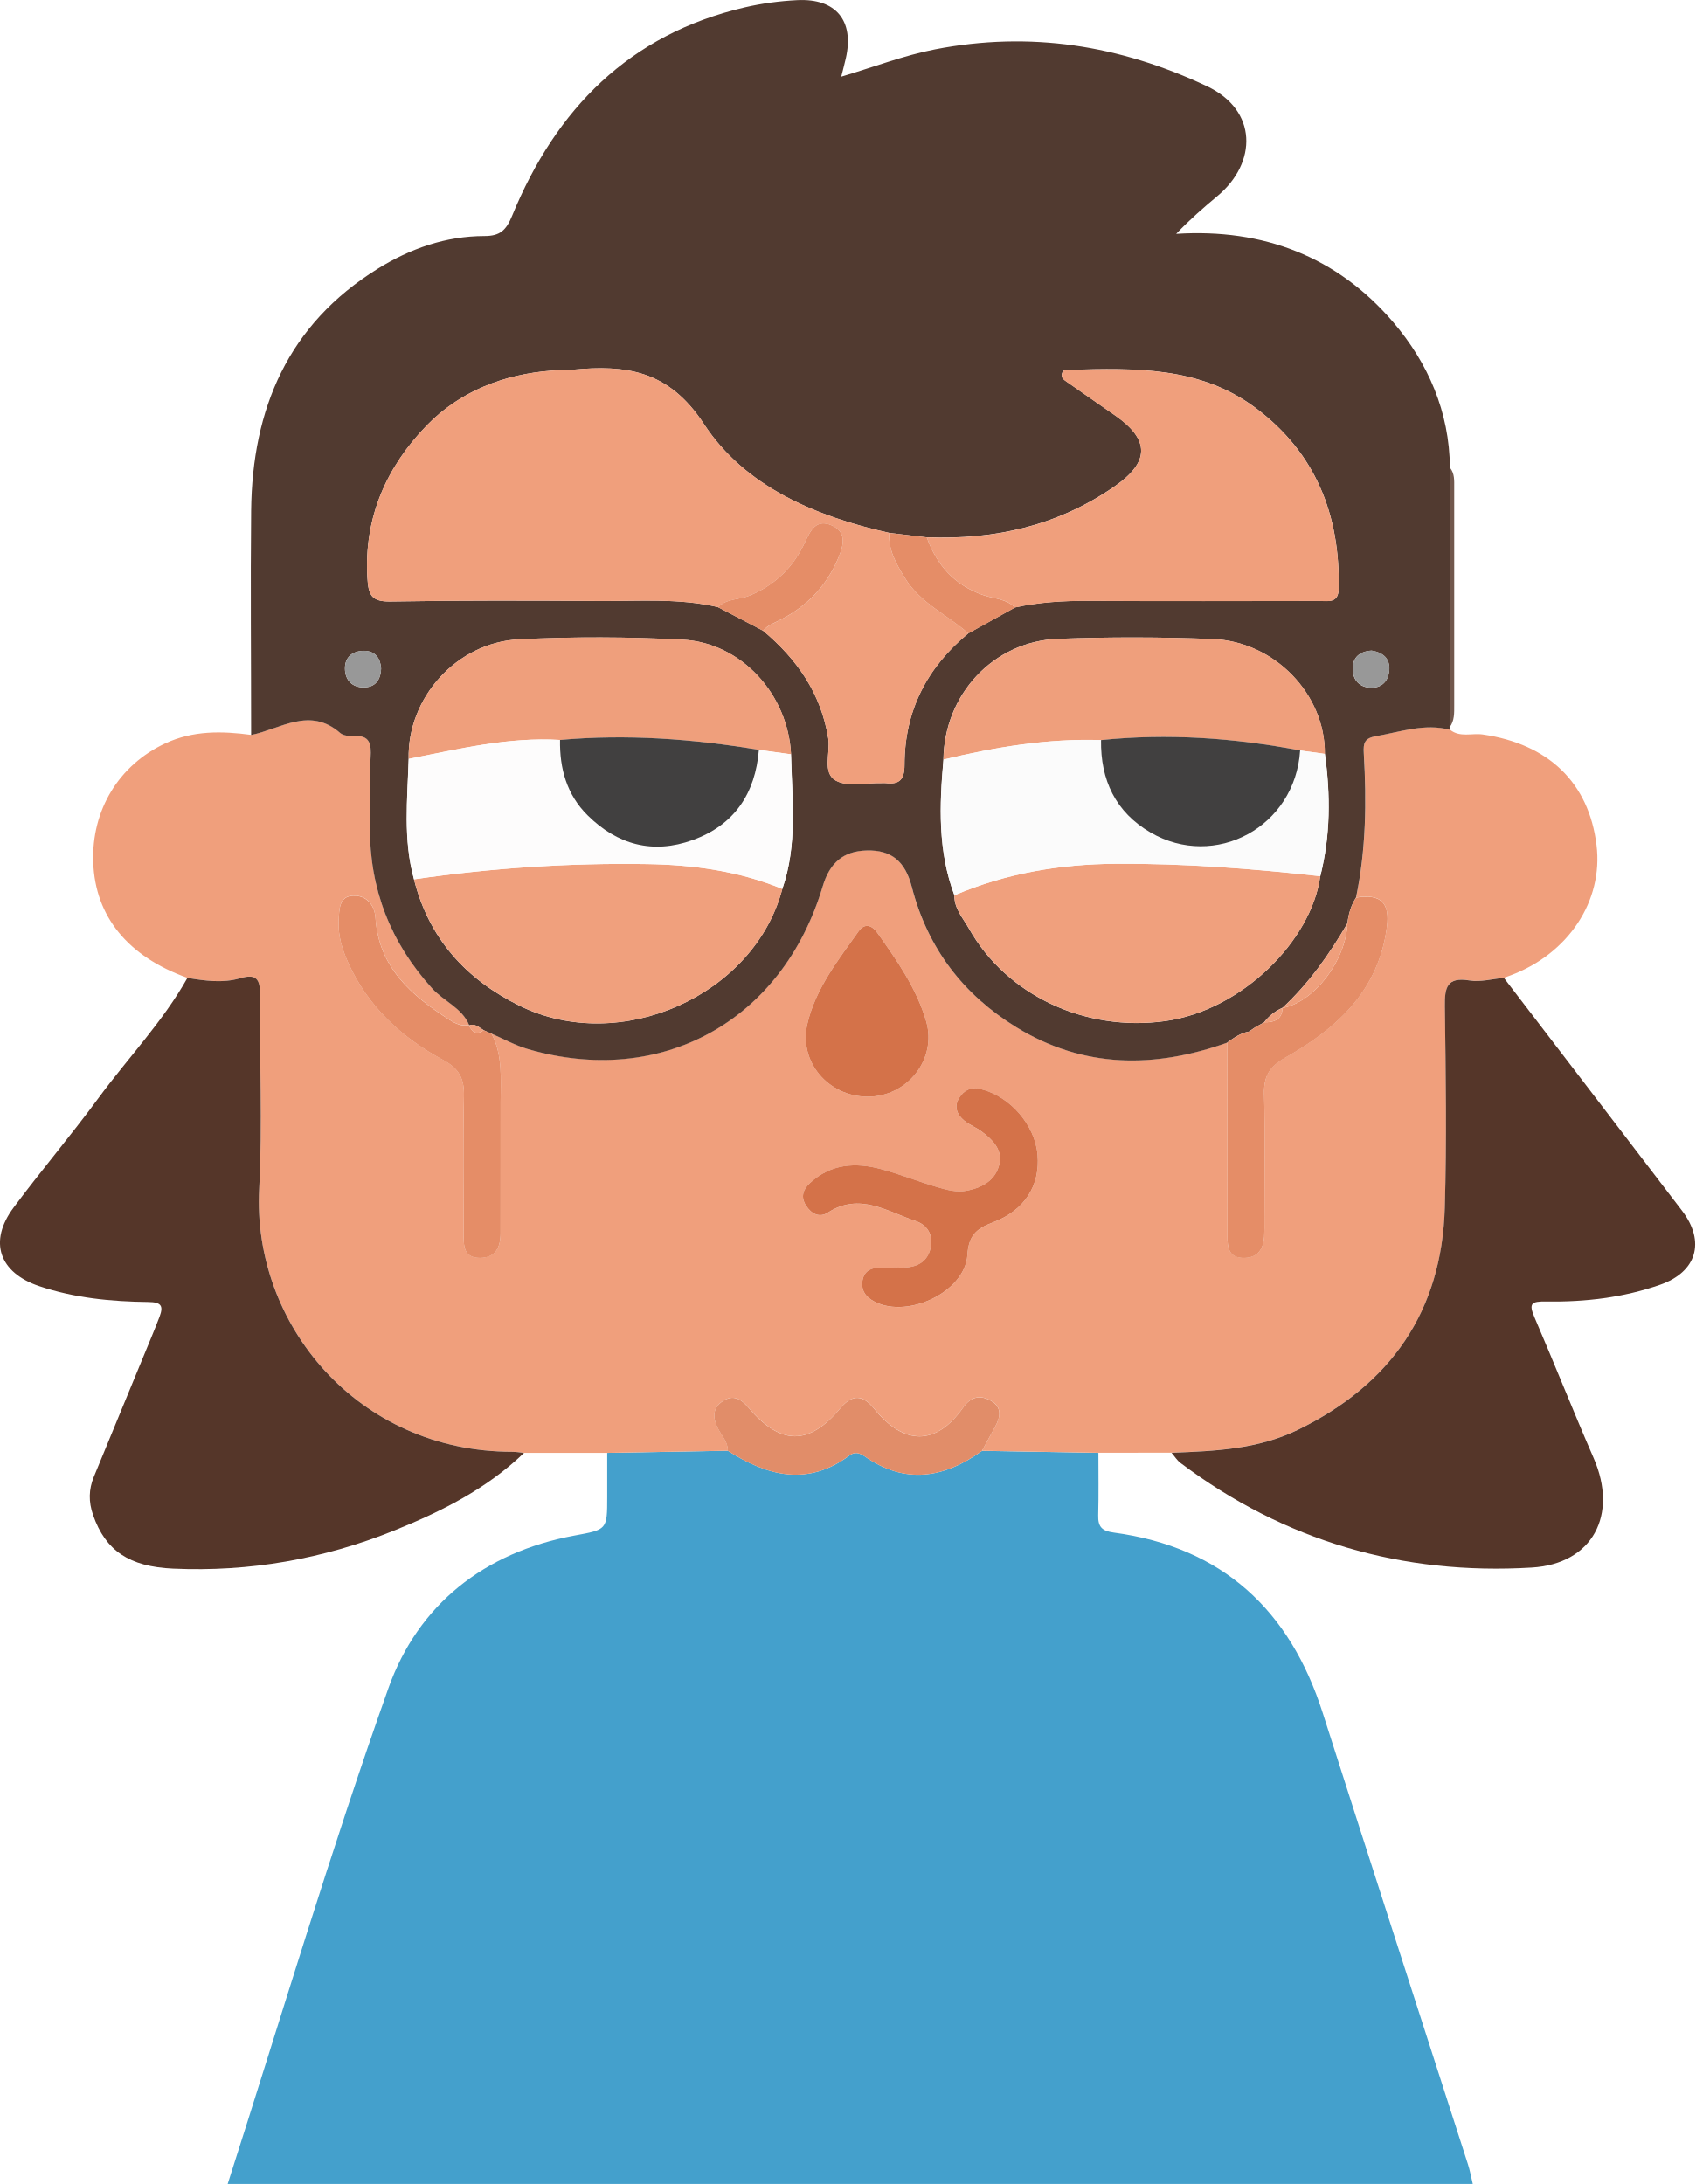
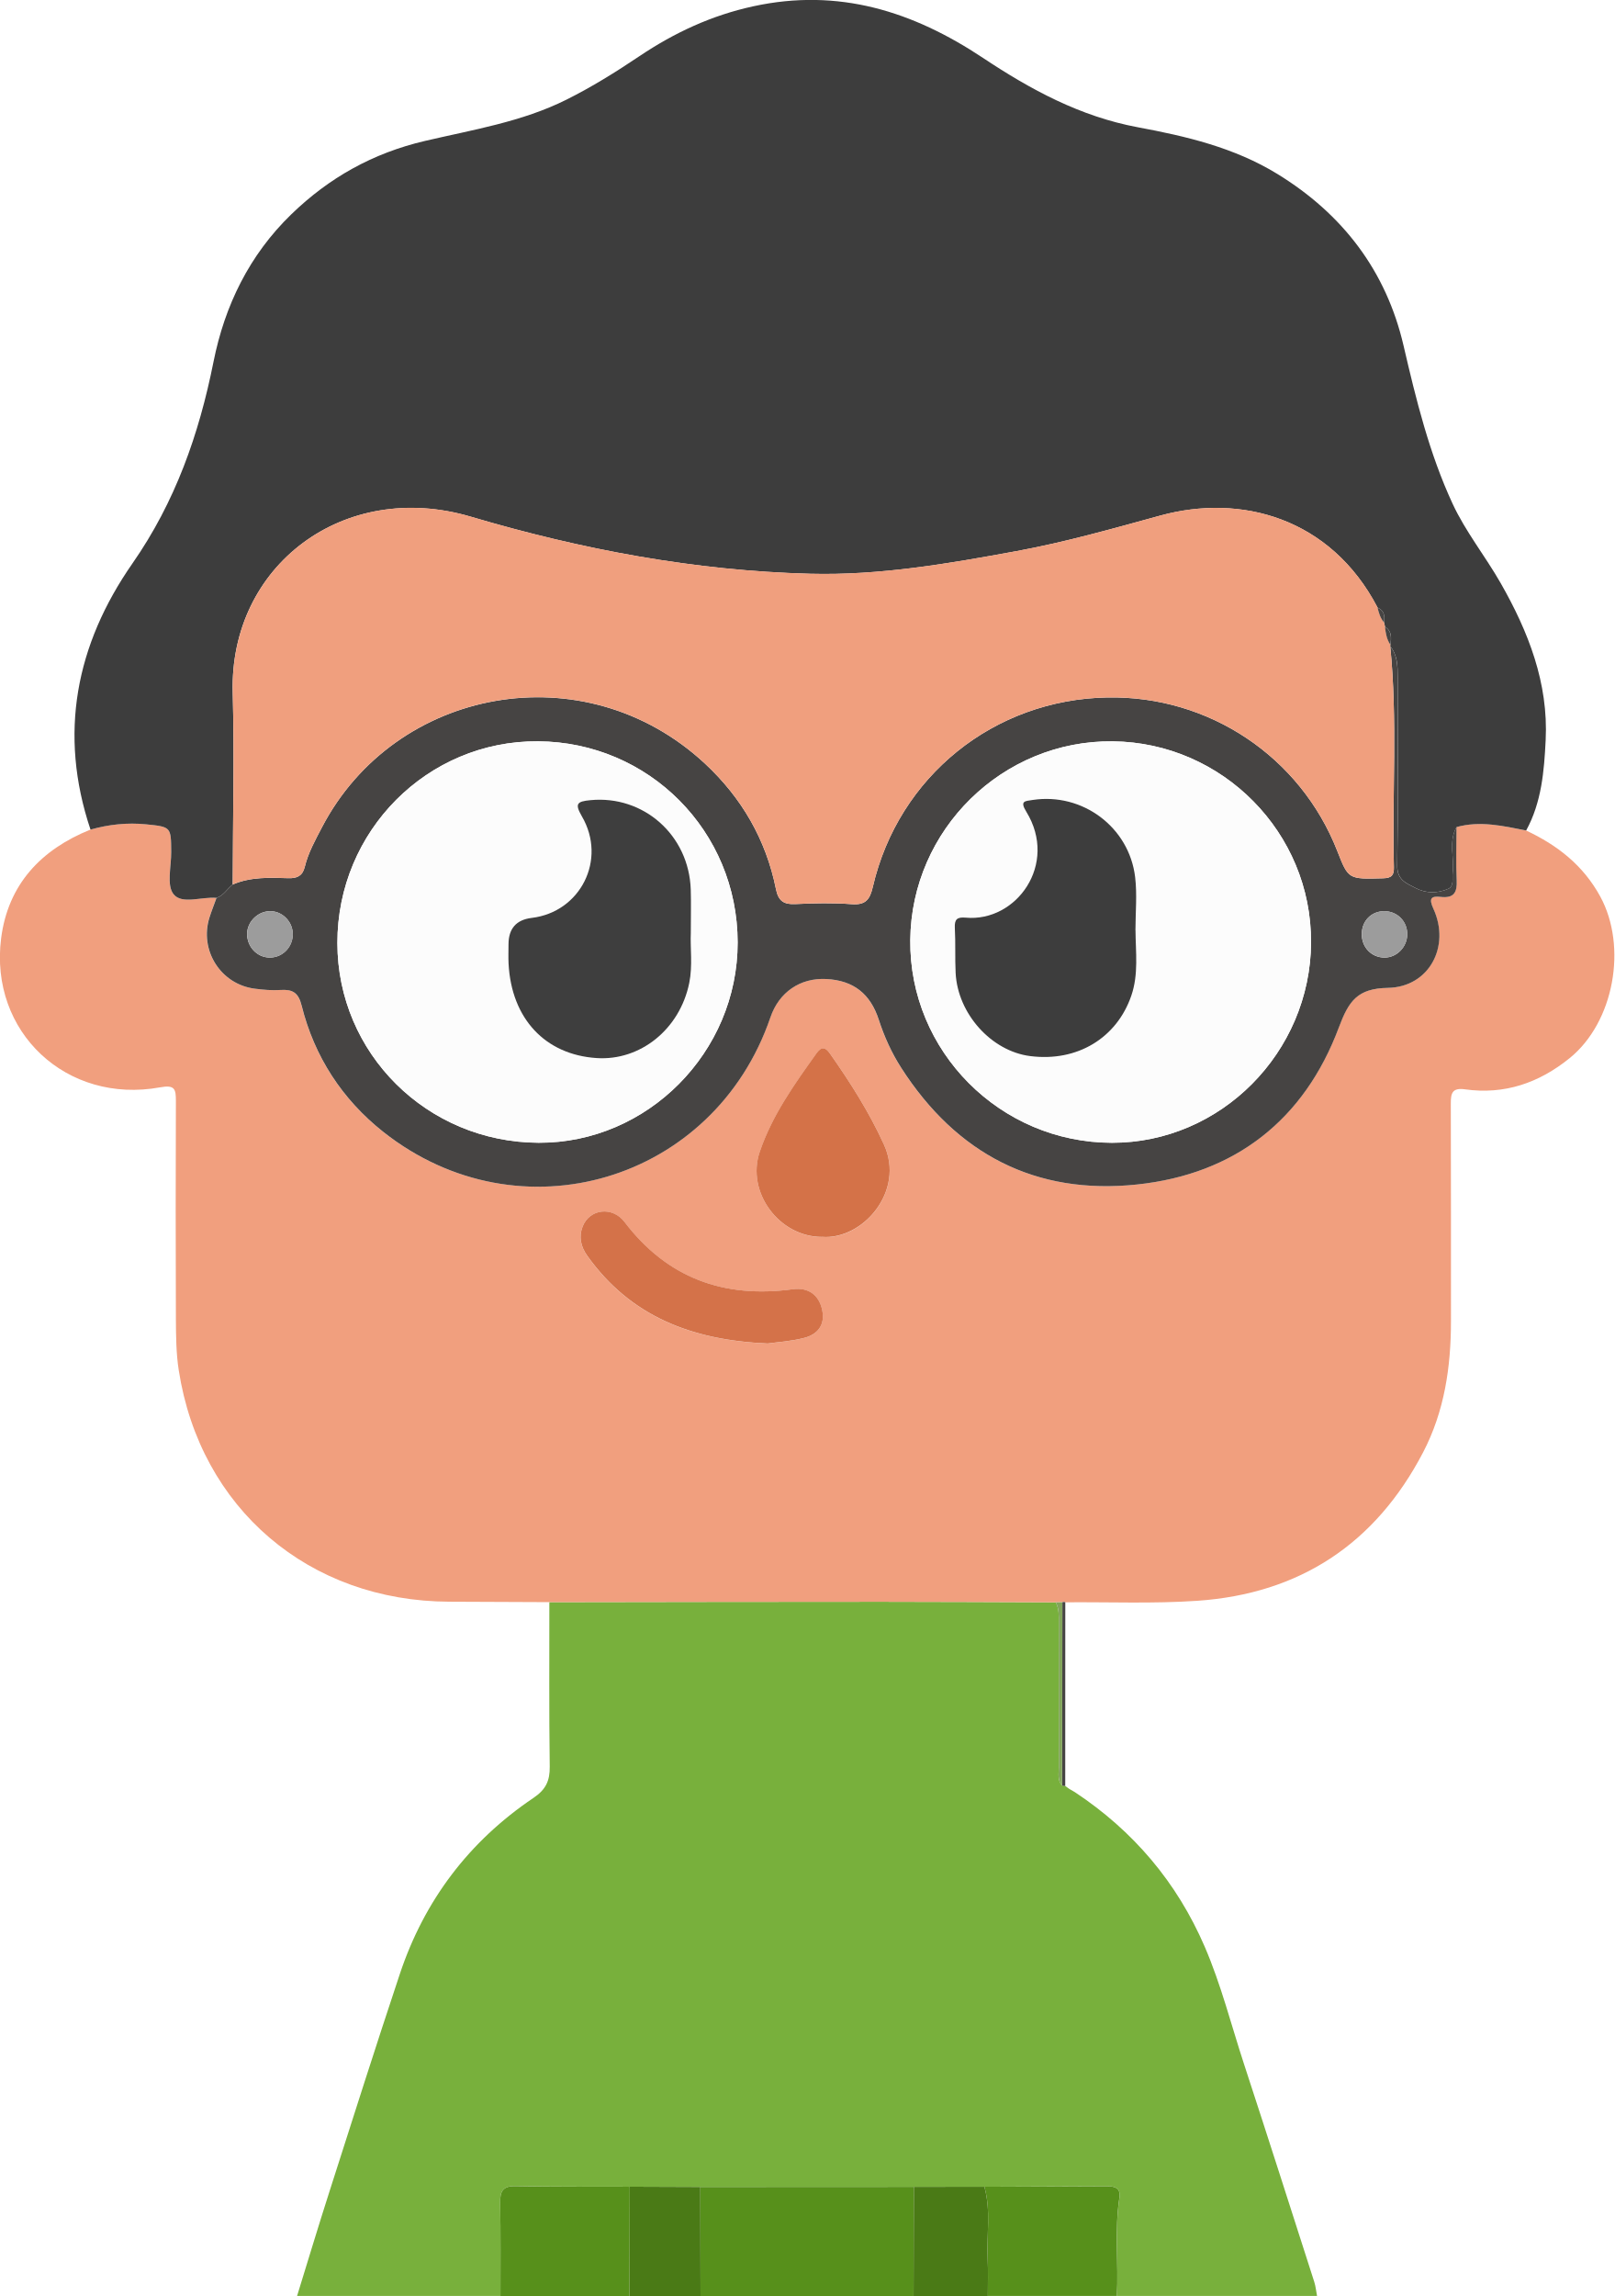
- <svg xmlns="http://www.w3.org/2000/svg" id="b" data-name="Layer 2" width="366.14" height="471.81" viewBox="0 0 366.14 471.81">
+ <svg xmlns="http://www.w3.org/2000/svg" id="b" data-name="Layer 2" width="300.07" height="426.6" viewBox="0 0 300.07 426.6">
  <defs>
    <style>
      .d {
        fill: #d47249;
      }

-       .d, .e, .f, .g, .h, .i, .j, .k, .l, .m, .n, .o, .p, .q {
+       .d, .e, .f, .g, .h, .i, .j, .k, .l, .m, .n, .o, .p {
        stroke-width: 0px;
      }

      .e {
-         fill: #e58d67;
+         fill: #82a55b;
      }

      .f {
-         fill: #513a30;
+         fill: #9c9c9c;
      }

      .g {
-         fill: #fdfcfc;
+         fill: #57901b;
      }

      .h {
-         fill: #f0a07d;
+         fill: #78b03c;
      }

      .i {
-         fill: #989898;
+         fill: #464443;
      }

      .j {
-         fill: #e18d69;
+         fill: #3d3d3d;
      }

      .k {
-         fill: #71574c;
+         fill: #4a7a16;
      }

      .l {
-         fill: #ef9f7c;
+         fill: #d47248;
      }

      .m {
-         fill: #414040;
+         fill: #3e3e3e;
      }

      .n {
-         fill: #fbfbfb;
+         fill: #f09f7e;
      }

      .o {
-         fill: #f09f7c;
+         fill: #f19f7e;
      }

      .p {
-         fill: #44a0cc;
-       }
- 
-       .q {
-         fill: #553629;
+         fill: #fcfcfc;
      }
    </style>
  </defs>
  <g id="c" data-name="Layer 1">
    <g>
-       <path class="p" d="m49.17,471.81c11.47-35.74,22.16-71.75,34.72-107.11,6.41-18.04,20.7-29.35,40.1-32.96,7.13-1.33,7.16-1.18,7.16-8.4,0-3.16,0-6.32,0-9.48,8.68-.15,17.36-.31,26.04-.46,8.58,5.49,17.28,7.76,26.33.99,1.09-.81,2.18-.52,3.22.21,8.75,6.14,17.16,4.75,25.36-1.17,8.38.14,16.76.29,25.14.43,0,4.5.08,9-.04,13.49-.06,2.46.77,3.38,3.36,3.73,23.46,3.17,38.02,16.7,45.13,38.96,10.38,32.5,20.9,64.95,31.34,97.42.46,1.42.72,2.89,1.07,4.34H49.17Z" />
-       <path class="o" d="m157.19,313.4c-8.68.15-17.36.31-26.04.46-5.99,0-11.98,0-17.97,0-.83-.08-1.65-.24-2.48-.24-33.47,0-56.25-27.63-54.72-56.81.74-13.95.05-27.98.18-41.97.03-3.37-.84-4.54-4.3-3.52-3.75,1.1-7.6.55-11.39-.08-12.85-4.6-19.91-13.25-20.33-24.92-.41-11.33,5.55-21.07,15.56-25.73,6.01-2.8,12.22-2.68,18.55-1.83,6.38-1.28,12.66-6.18,19.24-.43.65.57,1.91.7,2.86.64,3.59-.2,3.87,1.74,3.7,4.7-.3,4.97-.13,9.97-.15,14.95-.07,13.39,4.43,24.95,13.45,34.89,2.54,2.8,6.43,4.18,7.99,7.91-1.6.34-2.99-.31-4.24-1.12-8.2-5.25-15.3-11.3-16-22.03-.19-2.93-2.05-4.87-4.78-4.79-3.08.09-3.04,2.91-3.17,5.3-.18,3.26.73,6.24,2.05,9.16,4.29,9.52,11.59,16.21,20.54,21.04,3.51,1.9,4.56,4.1,4.47,7.86-.22,9.82-.08,19.65-.06,29.47,0,2.52-.21,5.39,3.47,5.41,3.43.01,4.5-2.31,4.5-5.35,0-9.49.02-18.98.01-28.47,0-4.96.48-9.99-1.97-14.62,2.59,1.12,5.09,2.52,7.77,3.3,28.85,8.41,55.04-5.97,63.76-35.15,1.51-5.06,4.43-7.61,9.52-7.73,5.3-.13,8.28,2.31,9.72,7.89,3.4,13.2,11.09,23.26,22.62,30.32,14.55,8.92,29.85,8.89,45.51,3.3.02,13.95.03,27.9.05,41.85,0,2.28.23,4.52,3.21,4.66,3.07.14,4.54-1.62,4.73-4.56.07-1.16.05-2.32.05-3.49,0-9.13.15-18.27-.07-27.4-.09-3.79,1.15-5.89,4.57-7.81,11.16-6.3,20.17-14.46,21.95-28.24.67-5.18-1.25-7.21-6.66-6.33,2.16-10.31,2.3-20.73,1.68-31.18-.13-2.19.14-3.26,2.62-3.69,5.3-.91,10.48-2.82,15.98-1.39,2.13,1.75,4.75.7,7.09,1.04,14.14,2.05,22.91,10.35,24.57,23.91,1.48,12.03-6.08,23.47-18.6,28.14-.47.17-.93.34-1.4.51-2.48.22-5.05.95-7.43.56-4.91-.81-5.37,1.54-5.32,5.56.19,14.49.4,28.99-.01,43.47-.64,22.43-11.71,38.29-31.74,48.05-8.62,4.2-17.95,4.6-27.28,4.95-5.27,0-10.54.01-15.81.02-8.38-.14-16.76-.29-25.14-.43.95-1.75,1.9-3.49,2.86-5.24,1.17-2.13,1.49-4.23-.96-5.6-2.34-1.31-4.32-.86-5.99,1.52-5.75,8.17-12.71,8.25-19.18.24-2.47-3.06-4.73-3.22-7.3-.14-6.82,8.13-12.89,8.08-19.88-.13-1.59-1.86-3.32-2.9-5.58-1.36-2.18,1.49-2.14,3.55-1.07,5.74.79,1.62,2.24,2.95,2.2,4.94Zm35.75-39.59v.07c-1.16,0-2.33-.07-3.49.02-1.66.12-2.85.95-3.15,2.66-.33,1.81.3,3.21,1.9,4.24,6.99,4.52,20.25-1.42,20.75-9.71.25-4.1,1.89-5.65,5.44-6.98,6.97-2.61,10.26-7.99,9.71-14.6-.54-6.48-5.95-12.69-12.29-14.23-2.11-.51-3.61.23-4.66,1.94-1.18,1.9-.43,3.59,1.09,4.86,1.13.95,2.6,1.49,3.79,2.38,2.34,1.74,4.53,3.91,3.82,7.03-.77,3.36-3.44,5-6.83,5.71-2.44.51-4.64-.16-6.83-.81-3.98-1.17-7.86-2.73-11.86-3.81-5.56-1.5-10.9-1.17-15.4,3.01-1.5,1.39-2.04,3.02-.82,4.89,1.15,1.77,2.88,2.66,4.68,1.5,6.84-4.43,12.79-.26,18.93,1.79,2.43.81,3.77,2.76,3.34,5.46-.45,2.86-2.33,4.3-5.13,4.57-.99.09-1.99.02-2.99.02Zm-5.56-36.89c8.55.04,15.04-8.09,12.66-16.29-2.07-7.12-6.33-13.15-10.57-19.14-1.24-1.75-2.78-2.06-4.05-.27-4.42,6.24-9.27,12.35-11.04,19.96-1.91,8.2,4.51,15.7,13,15.74Z" />
-       <path class="f" d="m265.07,225.24c-15.66,5.58-30.97,5.61-45.51-3.3-11.52-7.06-19.21-17.11-22.62-30.32-1.44-5.58-4.42-8.02-9.72-7.89-5.09.12-8.01,2.67-9.52,7.73-8.72,29.18-34.92,43.57-63.76,35.15-2.68-.78-5.18-2.19-7.77-3.3-.57-.25-1.14-.51-1.71-.76-.99-.57-1.85-1.56-3.2-1.01l.07-.09c-1.56-3.74-5.45-5.12-7.99-7.92-9.02-9.94-13.52-21.51-13.45-34.89.03-4.99-.14-9.98.15-14.95.18-2.96-.1-4.9-3.7-4.7-.95.05-2.21-.07-2.86-.64-6.59-5.76-12.87-.85-19.24.43,0-16.15-.16-32.29,0-48.44.23-22.01,7.96-40.26,27.34-52.28,7.03-4.36,14.71-7.06,23.07-7.07,3.36,0,4.68-1.24,5.98-4.42,9.45-23.03,25.31-39.19,50.25-44.98,3.7-.86,7.53-1.37,11.33-1.56,8.39-.41,12.33,4.47,10.47,12.59-.25,1.11-.55,2.21-.98,3.94,7.06-2.09,13.48-4.58,20.26-5.9,20.51-3.99,39.86-.91,58.68,7.94,11.06,5.2,10.9,16.56,2.33,23.73-3,2.51-5.96,5.06-8.93,8.19,18.87-1.2,34.76,4.94,46.83,19.03,7.57,8.84,12.19,19.42,12.29,31.47-.02,18.7-.05,37.39-.07,56.09,0,.18.03.36.07.54-5.5-1.43-10.68.47-15.98,1.39-2.48.43-2.75,1.5-2.62,3.69.62,10.45.48,20.87-1.68,31.18-1.09,1.69-1.63,3.56-1.85,5.53-3.9,6.72-8.35,13.01-14.08,18.33l.05-.07c-1.58.72-2.92,1.75-3.96,3.14l.06-.03c-.64.36-1.28.72-1.93,1.08l-.08.04c-.44.3-.88.61-1.32.91-1.81.32-3.27,1.35-4.72,2.39Zm-61.3-61.16c-.89,9.91-1.23,19.78,2.36,29.34-.06,2.87,1.87,4.92,3.14,7.17,8.16,14.5,25.24,22.39,42.38,20,16.63-2.32,31.61-17.4,33.5-31.29,2.21-8.74,2.23-17.56.99-26.43.1-12.84-10.77-24.29-24.26-24.82-11.11-.43-22.26-.45-33.36-.04-13.97.52-24.57,12-24.76,26.07Zm-32.92-1.12c-.64-12.96-10.71-24.11-23.43-24.77-11.75-.61-23.57-.65-35.32-.07-13.53.67-24.13,12.66-23.84,25.83-.27,8.7-1.23,17.44,1.15,26.02,3.22,12.79,11.23,21.61,22.86,27.33,21.71,10.67,50.65-2.25,56.69-25.25,3.32-9.52,2.11-19.33,1.87-29.08Zm29.31-46.88c-2.69-.32-5.39-.64-8.08-.96-15.9-3.55-31.16-9.96-40.04-23.52-7.65-11.68-16.87-12.82-28.37-11.73-1.49.14-2.99.08-4.48.19-10.4.78-19.89,4.51-27.02,11.85-8.68,8.94-13.6,19.89-12.82,32.93.22,3.75.91,5.17,5,5.1,15.13-.26,30.26-.2,45.39-.11,8.46.05,16.97-.64,25.33,1.33,3.25,1.7,6.49,3.4,9.74,5.09,7.34,6.14,12.51,13.55,14.08,23.24.51,3.14-1.36,7.5,1.66,9.15,2.58,1.41,6.46.45,9.77.53.33,0,.67-.04.99,0,2.96.37,4.05-.81,4.05-3.89,0-11.66,4.83-21.09,13.79-28.47,3.36-1.86,6.72-3.72,10.08-5.59,5.23-1.14,10.51-1.45,15.86-1.43,16.64.08,33.29.04,49.93.02,1.9,0,4.07.56,4.13-2.7.28-15.91-4.98-29.29-17.96-38.99-12-8.97-26.07-8.62-40.07-8.23-.6.02-1.38-.17-1.7.65-.41,1.05.43,1.54,1.05,1.98,3.47,2.46,7.01,4.85,10.49,7.3,7.47,5.26,7.3,10.02-.2,15.23-12.25,8.51-25.9,11.6-40.59,11.01Zm96.1,24.47c-2.55.14-4.14,1.46-4.1,3.98.03,2.45,1.55,4.04,4.07,4.04,2.31,0,3.65-1.53,3.82-3.75.21-2.6-1.38-3.87-3.79-4.27Zm-213.95,3.85c-.13-2.1-1.2-3.75-3.57-3.8-2.45-.06-4.29,1.25-4.24,3.88.05,2.48,1.6,4.08,4.16,4.02,2.34-.05,3.56-1.54,3.65-4.09Z" />
-       <path class="q" d="m40.47,211.25c3.8.63,7.65,1.18,11.39.08,3.46-1.02,4.33.15,4.3,3.52-.13,13.99.56,28.01-.18,41.97-1.54,29.18,21.25,56.82,54.72,56.81.83,0,1.65.16,2.48.24-8.04,7.75-17.84,12.66-28.02,16.76-15.3,6.16-31.24,8.99-47.78,8.24-9.44-.43-14.58-3.83-17.28-11.59-.99-2.85-.95-5.53.17-8.25,4.18-10.15,8.36-20.29,12.54-30.43.57-1.38,1.13-2.77,1.66-4.17.87-2.33.36-3.13-2.43-3.16-7.98-.09-15.9-.85-23.56-3.42-8.67-2.91-11.03-9.63-5.52-17.01,5.95-7.99,12.41-15.6,18.31-23.63,6.37-8.67,13.9-16.49,19.2-25.94Z" />
-       <path class="q" d="m253.04,313.84c9.33-.35,18.66-.75,27.28-4.95,20.04-9.76,31.1-25.62,31.74-48.05.42-14.48.2-28.98.01-43.47-.05-4.02.42-6.37,5.32-5.56,2.38.39,4.95-.34,7.43-.56,12.82,16.76,25.66,33.51,38.47,50.29,5.14,6.74,3.16,13.26-4.74,16.01-7.95,2.77-16.2,3.74-24.53,3.61-3.28-.05-3.9.38-2.58,3.45,4.34,10.09,8.38,20.31,12.77,30.38,5.34,12.28-.21,22.86-13.38,23.65-27.92,1.68-53.35-5.68-75.83-22.58-.78-.58-1.32-1.48-1.97-2.23Z" />
-       <path class="k" d="m313.1,157.12c.02-18.7.05-37.4.07-56.09,1.03,1.27.92,2.78.92,4.26,0,15.69,0,31.39,0,47.08,0,1.65.08,3.32-.99,4.75Z" />
-       <path class="j" d="m157.19,313.4c.04-1.99-1.41-3.32-2.2-4.94-1.07-2.19-1.11-4.25,1.07-5.74,2.27-1.55,4-.51,5.58,1.36,6.99,8.22,13.07,8.26,19.88.13,2.58-3.08,4.84-2.91,7.3.14,6.46,8.01,13.43,7.94,19.18-.24,1.67-2.38,3.65-2.83,5.99-1.52,2.45,1.37,2.13,3.48.96,5.6-.95,1.74-1.9,3.49-2.86,5.24-8.2,5.92-16.61,7.3-25.36,1.17-1.04-.73-2.14-1.03-3.22-.21-9.05,6.77-17.75,4.5-26.33-.99Z" />
-       <path class="d" d="m192.94,273.81c1,0,2,.08,2.99-.02,2.8-.27,4.67-1.71,5.13-4.57.43-2.7-.91-4.65-3.34-5.46-6.14-2.05-12.08-6.23-18.93-1.79-1.79,1.16-3.53.28-4.68-1.5-1.22-1.87-.68-3.5.82-4.89,4.5-4.18,9.84-4.51,15.4-3.01,4.01,1.08,7.88,2.64,11.86,3.81,2.2.65,4.39,1.32,6.83.81,3.38-.71,6.06-2.35,6.83-5.71.71-3.12-1.48-5.29-3.82-7.03-1.19-.89-2.66-1.43-3.79-2.38-1.52-1.27-2.26-2.96-1.09-4.86,1.05-1.7,2.55-2.45,4.66-1.94,6.34,1.54,11.75,7.75,12.29,14.23.55,6.61-2.74,11.99-9.71,14.6-3.55,1.33-5.19,2.88-5.44,6.98-.51,8.29-13.76,14.23-20.75,9.71-1.6-1.03-2.22-2.43-1.9-4.24.31-1.71,1.49-2.54,3.15-2.66,1.16-.08,2.32-.02,3.49-.02v-.07Z" />
-       <path class="e" d="m291.04,199.45c.21-1.98.76-3.85,1.85-5.53,5.41-.88,7.33,1.15,6.66,6.33-1.77,13.78-10.79,21.94-21.95,28.24-3.41,1.93-4.66,4.02-4.57,7.81.23,9.13.07,18.27.07,27.4,0,1.16.02,2.33-.05,3.49-.19,2.94-1.66,4.7-4.73,4.56-2.98-.13-3.2-2.38-3.21-4.66-.02-13.95-.04-27.9-.05-41.85,1.45-1.03,2.91-2.07,4.72-2.39.44-.3.88-.61,1.32-.91,0,0,.08-.04.08-.04.64-.36,1.28-.72,1.93-1.08,0,0-.06.03-.06.03,2.17.02,3.86-.56,3.96-3.14,0,0-.05.07-.05.07,6.88-1.29,13.72-10.2,14.08-18.33Z" />
-       <path class="e" d="m104.46,222.55c.57.25,1.14.51,1.71.76,2.45,4.63,1.96,9.66,1.96,14.62,0,9.49,0,18.98-.01,28.47,0,3.04-1.07,5.36-4.5,5.35-3.68-.02-3.47-2.89-3.47-5.41-.02-9.82-.16-19.65.06-29.47.08-3.76-.96-5.97-4.47-7.86-8.95-4.83-16.26-11.53-20.54-21.04-1.32-2.92-2.23-5.9-2.05-9.16.13-2.38.09-5.21,3.17-5.3,2.72-.08,4.59,1.87,4.78,4.79.69,10.73,7.8,16.78,16,22.03,1.25.8,2.64,1.46,4.24,1.12,0,0-.07.09-.07.09.73,1.4,1.66,2.18,3.2,1.01Z" />
-       <path class="d" d="m187.38,236.92c-8.49-.04-14.91-7.53-13-15.74,1.77-7.61,6.62-13.72,11.04-19.96,1.27-1.79,2.81-1.47,4.05.27,4.24,5.98,8.5,12.02,10.57,19.14,2.38,8.2-4.1,16.33-12.66,16.29Z" />
-       <path class="o" d="m155.07,131.16c-8.36-1.96-16.88-1.28-25.33-1.33-15.13-.09-30.26-.15-45.39.11-4.08.07-4.78-1.35-5-5.1-.77-13.04,4.14-24,12.82-32.93,7.13-7.35,16.62-11.07,27.02-11.85,1.49-.11,3-.05,4.48-.19,11.51-1.08,20.72.05,28.37,11.73,8.88,13.56,24.14,19.97,40.04,23.52-.25,3.7,1.47,6.63,3.33,9.69,3.35,5.51,9.19,7.99,13.74,12.02-8.96,7.38-13.79,16.81-13.79,28.47,0,3.09-1.09,4.26-4.05,3.89-.33-.04-.66,0-.99,0-3.31-.08-7.19.88-9.77-.53-3.02-1.65-1.15-6.01-1.66-9.15-1.57-9.7-6.73-17.1-14.08-23.24,1-1.18,2.41-1.69,3.75-2.37,5.84-2.96,10.08-7.47,12.58-13.54,1.07-2.6,1.76-5.44-1.5-6.86-3.35-1.46-4.59,1.07-5.8,3.69-2.46,5.3-6.33,9.13-11.86,11.45-2.28.96-5.01.63-6.91,2.53Z" />
-       <path class="o" d="m200.17,116.08c14.68.59,28.34-2.5,40.59-11.01,7.5-5.21,7.67-9.97.2-15.23-3.48-2.45-7.02-4.84-10.49-7.3-.62-.44-1.46-.93-1.05-1.98.32-.82,1.1-.63,1.7-.65,14-.4,28.06-.75,40.07,8.23,12.97,9.7,18.23,23.08,17.96,38.99-.06,3.26-2.23,2.7-4.13,2.7-16.64.02-33.29.07-49.93-.02-5.35-.03-10.63.29-15.86,1.43-1.86-1.9-4.5-1.88-6.79-2.66-6.24-2.13-10.1-6.46-12.27-12.51Z" />
-       <path class="h" d="m168.98,192.04c-6.05,23-34.99,35.92-56.69,25.25-11.64-5.72-19.64-14.54-22.87-27.33,16.67-2.44,33.43-3.55,50.27-3.29,10.06.15,19.9,1.51,29.28,5.37Z" />
-       <path class="h" d="m285.16,189.29c-1.89,13.88-16.87,28.96-33.5,31.28-17.15,2.39-34.22-5.5-42.38-20-1.27-2.25-3.2-4.3-3.14-7.17,11.14-4.75,22.79-6.72,34.88-6.8,14.78-.09,29.47,1.04,44.14,2.68Z" />
-       <path class="l" d="m88.27,163.94c-.29-13.17,10.31-25.16,23.84-25.83,11.75-.58,23.58-.54,35.32.07,12.72.66,22.79,11.82,23.43,24.78-2.32-.32-4.63-.64-6.95-.96-14.23-2.37-28.53-3.43-42.94-2.14-11.16-.68-21.89,1.96-32.7,4.09Z" />
-       <path class="l" d="m203.78,164.08c.19-14.07,10.79-25.55,24.76-26.07,11.11-.41,22.26-.39,33.36.04,13.48.52,24.35,11.97,24.26,24.82-1.78-.25-3.56-.49-5.34-.74-14.23-2.71-28.55-3.72-43-2.24-11.57-.38-22.85,1.52-34.04,4.2Z" />
-       <path class="n" d="m203.78,164.08c11.19-2.68,22.47-4.58,34.04-4.2-.13,8.63,3.13,15.57,10.68,19.96,13.91,8.1,31.24-1.14,32.32-17.72,1.78.25,3.56.49,5.34.74,1.24,8.87,1.22,17.69-.99,26.43-14.67-1.63-29.36-2.77-44.14-2.68-12.09.08-23.74,2.05-34.88,6.8-3.59-9.55-3.25-19.42-2.36-29.34Z" />
-       <path class="g" d="m163.91,161.99c2.32.32,4.63.64,6.95.96.23,9.75,1.44,19.56-1.88,29.08-9.38-3.86-19.22-5.21-29.28-5.36-16.85-.26-33.6.85-50.27,3.29-2.38-8.59-1.42-17.32-1.15-26.02,10.8-2.13,21.54-4.77,32.7-4.09-.11,6.19,1.45,11.82,5.94,16.27,6.44,6.4,14.1,8.47,22.73,5.35,9-3.25,13.52-10.06,14.28-19.48Z" />
-       <path class="e" d="m155.07,131.16c1.9-1.9,4.63-1.57,6.91-2.53,5.53-2.32,9.4-6.15,11.86-11.45,1.21-2.62,2.45-5.15,5.8-3.69,3.26,1.42,2.58,4.26,1.5,6.86-2.5,6.07-6.74,10.58-12.58,13.54-1.34.68-2.75,1.18-3.75,2.37-3.25-1.7-6.49-3.4-9.74-5.09Z" />
-       <path class="e" d="m200.17,116.08c2.17,6.05,6.03,10.38,12.27,12.51,2.29.78,4.93.76,6.79,2.66-3.36,1.86-6.72,3.72-10.08,5.59-4.55-4.03-10.38-6.51-13.73-12.02-1.86-3.06-3.58-5.98-3.33-9.69,2.69.32,5.39.64,8.08.96Z" />
-       <path class="i" d="m296.28,140.54c2.42.4,4,1.67,3.79,4.27-.18,2.22-1.51,3.75-3.82,3.75-2.52,0-4.04-1.59-4.07-4.04-.04-2.52,1.56-3.84,4.1-3.98Z" />
-       <path class="i" d="m82.32,144.4c-.09,2.55-1.3,4.04-3.65,4.09-2.56.06-4.12-1.54-4.16-4.02-.05-2.63,1.79-3.93,4.24-3.88,2.37.05,3.44,1.7,3.57,3.8Z" />
-       <path class="l" d="m291.04,199.45c-.36,8.13-7.2,17.04-14.08,18.33,5.73-5.32,10.17-11.61,14.08-18.33Z" />
-       <path class="l" d="m277.02,217.71c-.11,2.58-1.8,3.16-3.96,3.14,1.04-1.4,2.39-2.42,3.96-3.14Z" />
-       <path class="o" d="m104.46,222.55c-1.54,1.17-2.47.39-3.2-1.01,1.35-.55,2.21.44,3.2,1.01Z" />
-       <path class="l" d="m273.12,220.82c-.64.36-1.28.72-1.93,1.08.64-.36,1.28-.72,1.93-1.08Z" />
-       <path class="l" d="m271.11,221.94c-.44.3-.88.61-1.32.91.44-.3.88-.61,1.32-.91Z" />
-       <path class="m" d="m163.91,161.99c-.76,9.42-5.28,16.23-14.28,19.48-8.62,3.12-16.29,1.04-22.73-5.35-4.48-4.45-6.05-10.08-5.94-16.27,14.41-1.29,28.71-.23,42.94,2.14Z" />
-       <path class="m" d="m280.81,162.12c-1.07,16.58-18.4,25.82-32.32,17.72-7.54-4.39-10.81-11.33-10.68-19.96,14.45-1.48,28.77-.47,43,2.24Z" />
+       <path class="h" d="m55.21,426.6c2-6.47,3.95-12.96,6.02-19.41,4.32-13.49,8.6-26.98,13.08-40.42,4.56-13.69,12.88-24.66,24.84-32.72,2.29-1.54,3.06-3.17,3.02-5.83-.14-10.18-.06-20.36-.07-30.54,20.58-.03,41.16-.07,61.74-.07,10.79,0,21.58.07,32.37.1.65,1.19.56,2.5.56,3.79,0,8.95,0,17.9.01,26.84,0,1.16-.3,2.41.62,3.42.19.04.38.06.57.07.25.18.5.36.75.54.35.21.71.41,1.06.62,10.85,7.19,18.95,16.73,24.11,28.68,3.05,7.06,4.93,14.55,7.32,21.85,4.41,13.47,8.72,26.96,13.05,40.45.27.84.35,1.74.52,2.62h-37.19c.32-6.07-.46-12.17.46-18.22.28-1.86-.84-2.17-2.34-2.16-7.58.04-15.16.06-22.75.09-4.37,0-8.74.01-13.12.02-13.23,0-26.46.01-39.69.02-4.37-.02-8.74-.03-13.11-.05-7.08-.02-14.17.02-21.25-.11-2.33-.04-2.87.96-2.83,3.05.1,5.79.04,11.57.05,17.36h-37.79Z" />
+       <path class="g" d="m130.14,406.34c13.23,0,26.46-.01,39.69-.02-.02,6.76-.03,13.52-.05,20.28h-39.59c-.02-6.75-.04-13.51-.05-20.26Z" />
+       <path class="g" d="m182.95,406.3c7.58-.03,15.16-.04,22.75-.09,1.5,0,2.63.3,2.34,2.16-.92,6.05-.14,12.15-.46,18.22h-23.99c0-2.3.08-4.6-.03-6.89-.21-4.47.64-8.99-.61-13.41Z" />
+       <path class="g" d="m93.01,426.6c0-5.79.05-11.58-.05-17.36-.04-2.09.5-3.1,2.83-3.05,7.08.13,14.17.09,21.25.11-.01,6.77-.02,13.54-.04,20.31h-23.99Z" />
+       <path class="k" d="m182.95,406.3c1.25,4.42.4,8.94.61,13.41.11,2.29.02,4.59.03,6.89h-13.8c.02-6.76.03-13.52.05-20.28,4.37,0,8.75-.01,13.12-.02Z" />
+       <path class="k" d="m117,426.6c.01-6.77.02-13.54.04-20.31,4.37.02,8.74.03,13.11.05.02,6.75.04,13.51.05,20.26h-13.2Z" />
+       <path class="o" d="m196.21,297.71c-10.79-.04-21.58-.1-32.37-.1-20.58,0-41.16.04-61.74.07-6.19-.03-12.38-.06-18.57-.08-26.11-.09-46.32-17.31-50.31-43.01-.49-3.14-.51-6.37-.53-9.56-.05-13.48-.05-26.96,0-40.45,0-2.21-.17-3.06-2.94-2.55-17.36,3.17-31.77-10.27-29.54-27.7,1.28-9.98,7.39-16.48,16.6-20.19,3.38-.96,6.82-1.34,10.33-.98,4.67.47,4.65.48,4.67,5.15.02,2.69-.9,6.19.44,7.84,1.57,1.95,5.23.42,7.97.68-.44,1.21-.91,2.4-1.3,3.62-1.94,6.1,2.09,12.45,8.42,13.25,1.58.2,3.2.35,4.78.24,2.23-.16,3.32.49,3.92,2.89,2.38,9.51,7.55,17.45,15.17,23.47,25.35,20.04,61.53,9.26,71.96-21.29,1.59-4.66,5.54-7.36,10.38-7.11,5.06.26,8.19,2.73,9.76,7.57,1.02,3.13,2.36,6.12,4.16,8.92,10.28,16.02,25,23.69,43.84,21.69,18.2-1.93,31.08-12,37.51-29.2,1.83-4.9,3.44-7.23,9.09-7.33,7.67-.14,11.7-7.7,8.47-14.71-.91-1.97-.38-2.38,1.35-2.19,2.45.27,3.09-.8,2.98-3.09-.16-3.29-.03-6.59-.03-9.89,4.39-1.23,8.67-.2,12.96.64,5.8,2.73,10.59,6.43,13.78,12.27,5.07,9.31,2.57,23.34-5.7,30.03-5.7,4.61-12.12,6.82-19.45,5.79-2.36-.33-2.64.71-2.63,2.64.05,13.48.02,26.97.03,40.45,0,8.49-1.21,16.74-5.18,24.36-8.85,16.97-22.92,26.27-41.97,27.58-8.15.56-16.37.21-24.56.28-.18-.08-.36-.09-.55-.02-.41,0-.81.02-1.22.02Zm-43.44-67.88c7.55.59,15.48-8.45,11.54-17.12-2.75-6.04-6.26-11.56-10.05-16.94-.87-1.24-1.59-1.32-2.5-.05-4.13,5.76-8.26,11.55-10.56,18.34-2.53,7.49,3.64,15.79,11.58,15.78Zm-10.11,19.8c1.71-.25,4.32-.39,6.8-1.04,2.46-.64,3.92-2.37,3.34-5.16-.58-2.81-2.58-4.27-5.46-3.88-12.8,1.74-23.34-2.06-31.29-12.51-2.26-2.96-6.53-2.42-7.79.9-.7,1.86-.34,3.68.86,5.37,8,11.24,19.35,15.71,33.53,16.32Z" />
+       <path class="j" d="m283.67,154.31c-4.29-.84-8.57-1.86-12.96-.64-1.53,2.72-.39,5.66-.72,8.48-.12,1.07.29,2.5-.84,3-1.96.86-4.1.87-6.06-.16-1.69-.89-3.44-1.45-3.4-4.19.19-11.68.08-23.37.08-35.06,0-2-.03-3.99-1.38-5.67l-.07-.14.12-.1c.14-1.27.3-2.55-1.03-3.38-.06-.27-.12-.54-.19-.81.17-1.16.08-2.21-1.2-2.75-8.74-16.75-25.47-21.18-40.35-17.1-8.86,2.43-17.69,4.95-26.74,6.61-12.69,2.33-25.45,4.55-38.36,4.21-21.47-.56-42.46-4.51-63.05-10.6-23.64-7-44.9,9.12-44.27,32.65.32,11.88.02,23.79,0,35.68-1.03.8-1.69,2.06-3.02,2.49-2.74-.26-6.4,1.27-7.97-.68-1.34-1.66-.42-5.16-.44-7.84-.03-4.67,0-4.68-4.67-5.15-3.5-.35-6.94.02-10.33.98-5.99-17.84-2.71-34.37,7.8-49.46,7.95-11.41,12.37-23.98,15.06-37.45,2.09-10.48,6.66-19.85,14.46-27.41,7.02-6.8,15.13-11.36,24.82-13.63,8.88-2.08,18.06-3.54,26.33-7.68,4.68-2.34,9.18-5.13,13.53-8.06,6.53-4.38,13.41-7.59,21.18-9.28,15.83-3.45,29.66.92,42.71,9.6,8.83,5.87,18.03,10.87,28.74,12.87,8.99,1.67,17.98,3.78,25.97,8.69,12.16,7.46,20.22,18.04,23.44,31.9,2.33,10.04,4.78,20.02,9.11,29.36,2.4,5.18,6.08,9.75,8.93,14.74,5.15,9.02,8.9,18.57,8.37,29.17-.28,5.73-.75,11.56-3.62,16.8Z" />
+       <path class="i" d="m197.44,297.69c.19-.06.37-.06.55.02,0,11.38,0,22.75-.01,34.13-.19,0-.38-.03-.57-.07.01-11.36.02-22.72.04-34.08Z" />
+       <path class="i" d="m199.78,333c-.36-.21-.71-.41-1.06-.62.36.21.71.41,1.06.62Z" />
+       <path class="e" d="m197.44,297.69c-.01,11.36-.02,22.72-.04,34.08-.91-1.01-.61-2.26-.62-3.42-.02-8.95-.01-17.9-.01-26.84,0-1.29.1-2.6-.56-3.79.41,0,.81-.02,1.22-.02Z" />
+       <path class="i" d="m258.38,120.07c1.35,1.67,1.37,3.67,1.38,5.67,0,11.69.11,23.38-.08,35.06-.05,2.75,1.71,3.31,3.4,4.19,1.96,1.03,4.1,1.02,6.06.16,1.14-.5.72-1.93.84-3,.33-2.82-.81-5.77.72-8.48,0,3.3-.13,6.6.03,9.89.11,2.29-.53,3.36-2.98,3.09-1.73-.19-2.26.22-1.35,2.19,3.23,7.01-.8,14.58-8.47,14.71-5.65.1-7.26,2.44-9.09,7.33-6.43,17.2-19.31,27.27-37.51,29.2-18.85,2-33.56-5.67-43.84-21.69-1.8-2.8-3.14-5.79-4.16-8.92-1.57-4.83-4.7-7.31-9.76-7.57-4.84-.25-8.79,2.45-10.38,7.11-10.44,30.55-46.61,41.34-71.96,21.29-7.62-6.03-12.8-13.97-15.17-23.47-.6-2.4-1.68-3.04-3.92-2.89-1.58.11-3.2-.04-4.78-.24-6.34-.8-10.36-7.15-8.42-13.25.39-1.22.87-2.42,1.3-3.62,1.33-.44,1.99-1.69,3.02-2.49,3.32-1.43,6.83-1.28,10.32-1.17,1.63.05,2.64-.41,3.06-2.09.64-2.64,1.97-5.01,3.21-7.39,13.59-25.99,48.75-32.63,71.17-11.81,6.82,6.34,11.34,14.12,13.19,23.3.44,2.22,1.44,2.91,3.63,2.8,3.49-.17,7-.24,10.48.02,2.6.19,3.36-.9,3.9-3.22,4.77-20.54,22.52-34.81,43.59-35.19,18.89-.34,35.87,11,42.74,28.55,2.07,5.29,2.07,5.22,8.5,5.05,1.64-.04,2.05-.6,2.01-2.09-.34-13.67.7-27.37-.68-41.02Zm-121.29,55.02c-.02-20.65-16.49-37.22-37.11-37.36-20.57-.13-37.3,16.68-37.28,37.48.02,20.52,16.67,37.03,37.41,37.11,20.21.08,37-16.82,36.98-37.23Zm106.57,0c.12-20.34-16.43-37.12-36.84-37.35-20.49-.23-37.43,16.39-37.64,36.91-.21,20.67,16.67,37.65,37.47,37.68,20.21.03,36.9-16.76,37.02-37.24Zm17.88-1.42c.06-2.47-1.86-4.4-4.33-4.37-2.36.03-4.1,1.81-4.12,4.23-.03,2.5,1.84,4.42,4.28,4.39,2.23-.02,4.12-1.94,4.17-4.25Zm-207.13.03c.07-2.29-1.74-4.28-3.99-4.4-2.35-.12-4.48,1.87-4.5,4.21-.01,2.33,1.75,4.28,4,4.4,2.4.13,4.41-1.75,4.49-4.21Z" />
+       <path class="l" d="m152.77,229.82c-7.94.01-14.11-8.29-11.58-15.78,2.3-6.79,6.43-12.57,10.56-18.34.91-1.27,1.63-1.19,2.5.05,3.79,5.39,7.3,10.9,10.05,16.94,3.95,8.67-3.99,17.71-11.54,17.12Z" />
+       <path class="d" d="m142.66,249.62c-14.18-.61-25.53-5.09-33.53-16.32-1.2-1.69-1.57-3.51-.86-5.37,1.26-3.32,5.53-3.86,7.79-.9,7.95,10.45,18.49,14.25,31.29,12.51,2.88-.39,4.88,1.07,5.46,3.88.58,2.79-.88,4.52-3.34,5.16-2.48.65-5.09.79-6.8,1.04Z" />
+       <path class="n" d="m258.38,120.07c1.38,13.66.33,27.35.68,41.02.04,1.49-.37,2.05-2.01,2.09-6.43.17-6.43.24-8.5-5.05-6.87-17.55-23.85-28.89-42.74-28.55-21.07.38-38.82,14.65-43.59,35.19-.54,2.32-1.3,3.41-3.9,3.22-3.48-.26-6.99-.19-10.48-.02-2.19.11-3.19-.59-3.63-2.8-1.84-9.19-6.37-16.97-13.19-23.3-22.42-20.83-57.58-14.19-71.17,11.81-1.25,2.39-2.57,4.75-3.21,7.39-.41,1.68-1.42,2.14-3.06,2.09-3.48-.11-7-.26-10.32,1.17.02-11.89.31-23.79,0-35.68-.62-23.53,20.63-39.65,44.27-32.65,20.58,6.1,41.57,10.04,63.05,10.6,12.91.34,25.67-1.88,38.36-4.21,9.05-1.66,17.88-4.18,26.74-6.61,14.88-4.08,31.61.36,40.35,17.1.23.99.51,1.96,1.2,2.75.06.27.12.54.19.81.14,1.19.32,2.36,1.03,3.38l-.12.1.07.14Z" />
+       <path class="i" d="m258.43,119.83c-.71-1.02-.89-2.19-1.03-3.38,1.33.83,1.16,2.11,1.03,3.38Z" />
+       <path class="i" d="m257.22,115.64c-.69-.79-.96-1.76-1.2-2.75,1.28.53,1.36,1.59,1.2,2.75Z" />
+       <path class="p" d="m137.1,175.1c.02,20.41-16.77,37.31-36.98,37.23-20.75-.08-37.39-16.59-37.41-37.11-.02-20.8,16.7-37.62,37.28-37.48,20.63.13,37.09,16.71,37.11,37.36Zm-8.71-1.75c0-3.07.07-5.57-.01-8.07-.34-10.13-8.78-17.55-18.63-16.6-2.57.25-2.95.69-1.59,3.03,4.66,8.01-.26,17.76-9.35,18.85q-4.29.51-4.3,4.9c0,1.2-.05,2.4.01,3.6.53,10.2,6.79,16.91,16.36,17.54,8.13.54,15.46-5.36,17.22-13.95.66-3.25.16-6.57.29-9.29Z" />
+       <path class="p" d="m243.67,175.09c-.12,20.49-16.8,37.27-37.02,37.24-20.79-.03-37.68-17.02-37.47-37.68.21-20.52,17.15-37.13,37.64-36.91,20.41.23,36.96,17,36.84,37.35Zm-32.63-2.24c0-3.3.33-6.63-.06-9.88-1.12-9.31-9.81-15.72-19.02-14.33-1.5.23-2.46.15-1.2,2.2,5.96,9.73-1.84,20.53-11.26,19.67-1.61-.15-2.12.28-2.03,1.9.14,2.79,0,5.6.15,8.39.39,7.59,6.64,14.51,13.84,15.43,8.77,1.13,16.12-3.37,18.81-11.22,1.38-4.02.8-8.09.78-12.15Z" />
+       <path class="f" d="m261.55,173.66c-.05,2.31-1.94,4.23-4.17,4.25-2.44.03-4.3-1.89-4.28-4.39.03-2.43,1.76-4.2,4.12-4.23,2.47-.03,4.39,1.9,4.33,4.37Z" />
+       <path class="f" d="m54.42,173.7c-.07,2.45-2.08,4.34-4.49,4.21-2.25-.13-4.01-2.07-4-4.4.01-2.33,2.15-4.33,4.5-4.21,2.25.12,4.05,2.11,3.99,4.4Z" />
+       <path class="m" d="m128.39,173.35c-.13,2.71.37,6.04-.29,9.29-1.75,8.59-9.09,14.49-17.22,13.95-9.57-.63-15.83-7.33-16.36-17.54-.06-1.2-.01-2.4-.01-3.6q.01-4.38,4.3-4.9c9.09-1.09,14.01-10.83,9.35-18.85-1.36-2.35-.98-2.79,1.59-3.03,9.84-.94,18.29,6.47,18.63,16.6.08,2.49.01,4.99.01,8.07Z" />
+       <path class="j" d="m211.04,172.85c.02,4.06.6,8.13-.78,12.15-2.7,7.85-10.04,12.35-18.81,11.22-7.2-.92-13.45-7.85-13.84-15.43-.14-2.79,0-5.6-.15-8.39-.08-1.61.43-2.04,2.03-1.9,9.42.86,17.23-9.94,11.26-19.67-1.25-2.04-.29-1.97,1.2-2.2,9.21-1.39,17.9,5.02,19.02,14.33.39,3.25.06,6.58.06,9.88Z" />
    </g>
  </g>
</svg>
